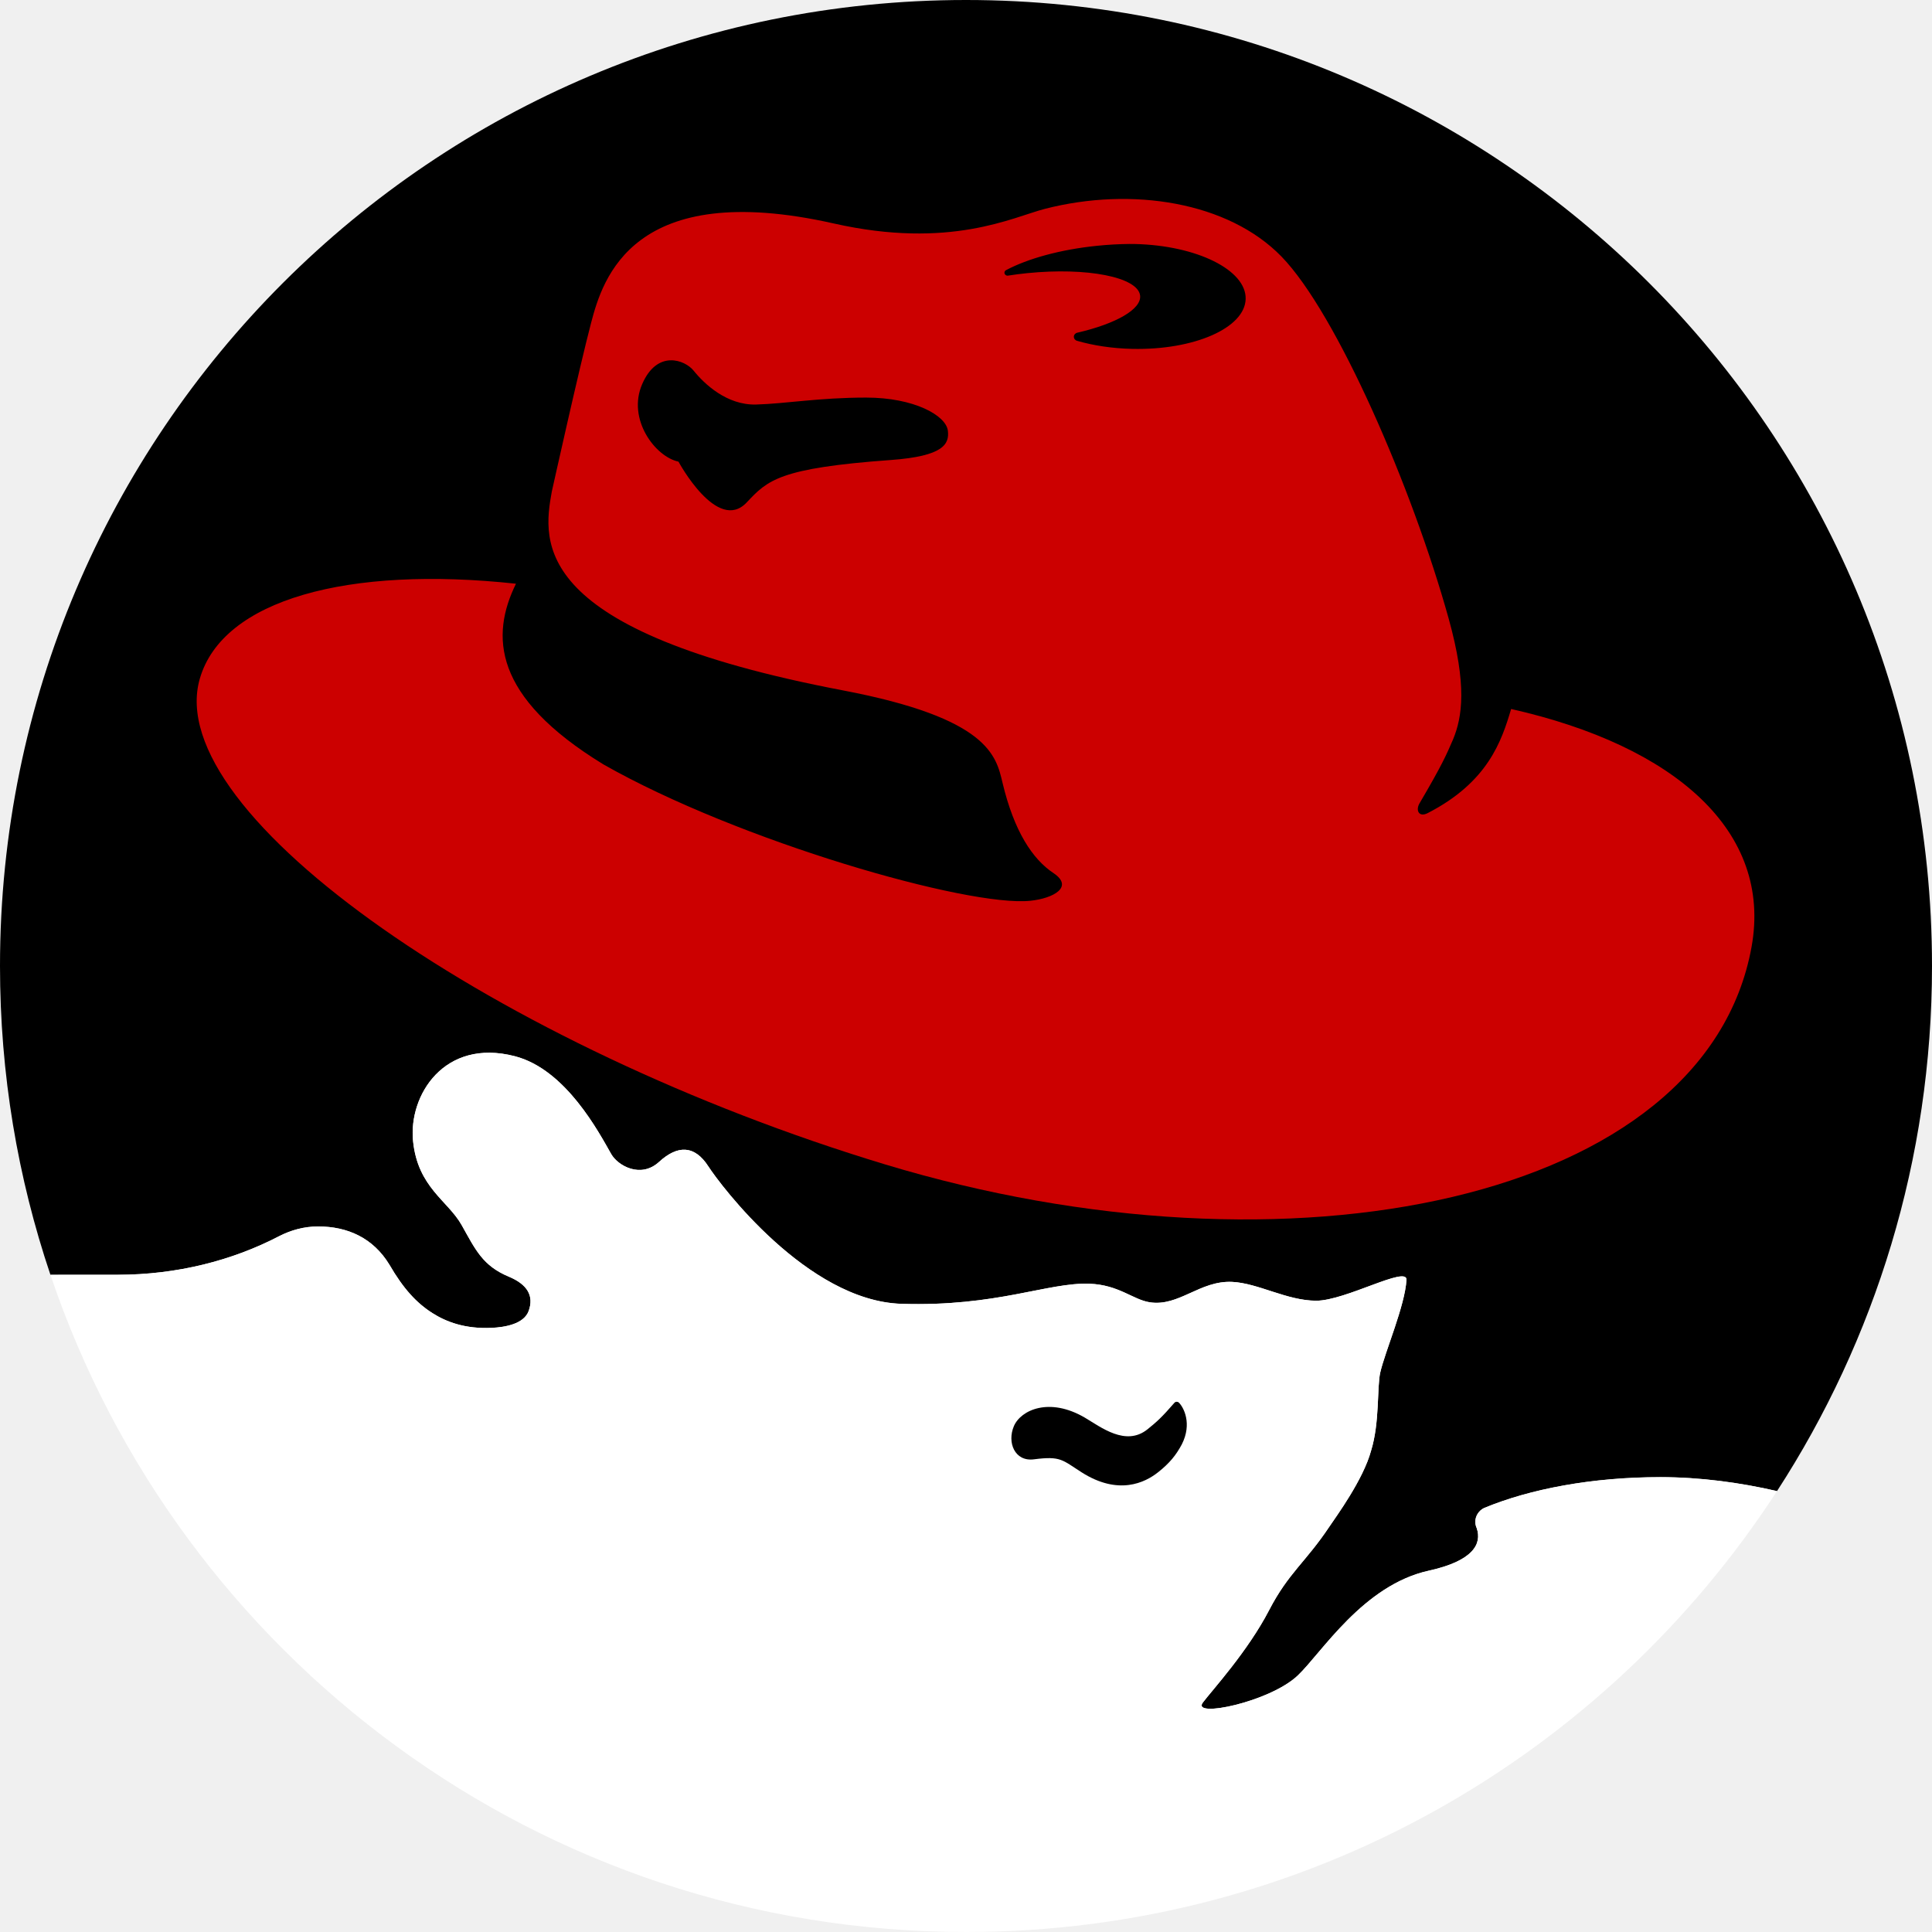
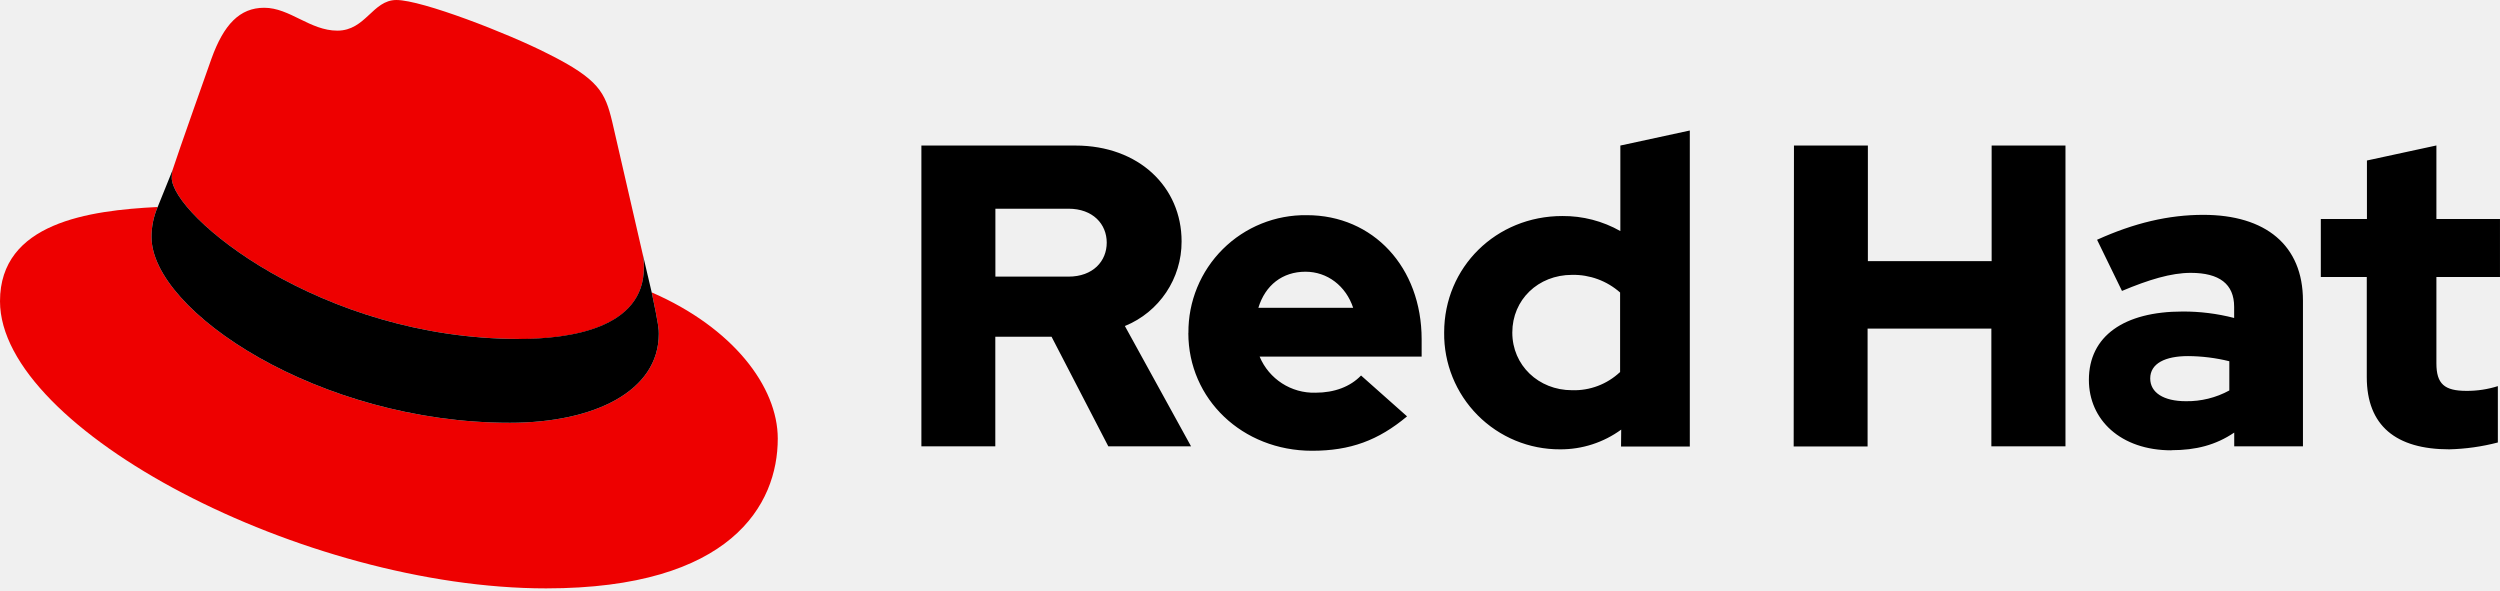
- <svg xmlns="http://www.w3.org/2000/svg" width="256px" height="256px" viewBox="0 0 256 256" version="1.1" preserveAspectRatio="xMidYMid">
+ <svg xmlns="http://www.w3.org/2000/svg" width="512px" height="121px" viewBox="0 0 512 121" version="1.1" preserveAspectRatio="xMidYMid">
  <g>
-     <path d="M235.463,197.578 C230.528,196.443 225.294,195.736 219.998,195.736 C210.947,195.736 202.712,197.302 196.632,199.828 C195.961,200.162 195.486,200.862 195.486,201.657 C195.486,201.944 195.56,202.243 195.672,202.486 C196.389,204.571 195.207,206.831 189.329,208.125 C180.611,210.038 175.107,219.032 171.954,222.023 C168.256,225.533 157.814,227.692 159.384,225.6 C160.613,223.963 165.315,218.856 168.175,213.336 C170.732,208.404 173.009,207.003 176.145,202.297 C177.068,200.916 180.635,196.069 181.672,192.232 C182.838,188.487 182.444,183.791 182.892,181.858 C183.532,179.069 186.166,173.012 186.365,169.597 C186.479,167.66 178.294,172.352 174.41,172.352 C170.526,172.352 166.74,170.031 163.271,169.859 C158.976,169.657 156.217,173.171 152.33,172.557 C150.11,172.207 148.244,170.253 144.364,170.105 C138.843,169.903 132.096,173.171 119.427,172.766 C106.961,172.362 95.448,157.016 93.874,154.577 C92.035,151.71 89.785,151.71 87.333,153.957 C84.881,156.204 81.859,154.442 80.997,152.936 C79.363,150.073 74.991,141.709 68.221,139.958 C58.86,137.533 54.117,145.142 54.733,151.198 C55.357,157.346 59.331,159.067 61.174,162.334 C63.01,165.605 63.953,167.717 67.412,169.165 C69.868,170.183 70.781,171.699 70.05,173.713 C69.41,175.468 66.856,175.869 65.179,175.949 C61.612,176.118 59.112,175.151 57.287,173.986 C55.168,172.638 53.443,170.759 51.591,167.569 C49.448,164.052 46.077,162.52 42.146,162.52 C40.273,162.52 38.521,163.015 36.965,163.816 C30.808,167.016 23.475,168.916 15.582,168.916 L6.683,168.92 C2.348,156.072 0,142.312 0,128.003 C0,57.307 57.31,0 128.003,0 C198.696,0 256,57.307 256,128.003 C256,153.654 248.455,177.546 235.463,197.578" fill="#000000" />
-     <path d="M235.463,197.575 C230.528,196.44 225.294,195.725 219.998,195.725 C210.947,195.725 202.712,197.295 196.632,199.825 C195.961,200.155 195.486,200.859 195.486,201.654 C195.486,201.944 195.56,202.24 195.672,202.486 C196.389,204.568 195.207,206.824 189.329,208.118 C180.611,210.035 175.107,219.028 171.954,222.013 C168.256,225.529 157.814,227.688 159.384,225.593 C160.613,223.96 165.315,218.853 168.175,213.336 C170.732,208.404 173.009,206.996 176.145,202.294 C177.068,200.916 180.635,196.066 181.672,192.229 C182.838,188.487 182.444,183.788 182.892,181.854 C183.532,179.062 186.166,173.009 186.365,169.587 C186.479,167.656 178.294,172.349 174.41,172.349 C170.526,172.349 166.74,170.024 163.271,169.856 C158.976,169.654 156.217,173.167 152.33,172.557 C150.11,172.2 148.244,170.243 144.364,170.099 C138.843,169.9 132.096,173.167 119.427,172.76 C106.961,172.355 95.448,157.009 93.874,154.567 C92.035,151.707 89.785,151.707 87.333,153.954 C84.881,156.2 81.859,154.435 80.997,152.926 C79.363,150.07 74.991,141.706 68.221,139.951 C58.86,137.526 54.117,145.138 54.733,151.195 C55.357,157.342 59.331,159.064 61.174,162.331 C63.01,165.602 63.953,167.71 67.412,169.155 C69.868,170.179 70.781,171.692 70.05,173.71 C69.41,175.461 66.856,175.862 65.179,175.943 C61.612,176.115 59.112,175.144 57.287,173.986 C55.168,172.628 53.443,170.755 51.591,167.562 C49.448,164.045 46.077,162.506 42.146,162.506 C40.273,162.506 38.521,163.008 36.965,163.806 C30.808,167.016 23.475,168.913 15.582,168.913 L6.683,168.916 C23.747,219.544 71.619,256 128.003,256 C173.042,256 212.648,232.741 235.463,197.575" fill="#FFFFFF" />
-     <path d="M156.194,185.839 C156.85,186.482 157.986,188.642 156.598,191.384 C155.82,192.835 154.984,193.859 153.486,195.055 C151.687,196.497 148.167,198.164 143.34,195.102 C140.743,193.455 140.588,192.903 137.004,193.368 C134.444,193.701 133.426,191.117 134.346,188.968 C135.266,186.826 139.048,185.091 143.751,187.847 C145.863,189.09 149.164,191.71 152.051,189.389 C153.246,188.429 153.964,187.789 155.624,185.869 C155.699,185.789 155.803,185.742 155.921,185.742 C156.025,185.742 156.123,185.778 156.194,185.839" fill="#000000" />
-     <path d="M200.232,93.945 C198.969,98.196 197.171,103.636 189.167,107.746 C188.002,108.339 187.557,107.362 188.096,106.442 C191.117,101.298 191.656,100.012 192.536,97.981 C193.765,95.016 194.408,90.796 191.963,81.991 C187.15,64.667 177.105,41.512 169.809,34.001 C162.762,26.752 149.999,24.711 138.462,27.672 C134.215,28.763 125.901,33.085 110.484,29.612 C83.806,23.602 79.852,36.962 78.323,42.782 C76.79,48.603 73.115,65.145 73.115,65.145 C71.889,71.879 70.285,83.594 111.71,91.483 C131.008,95.161 131.992,100.146 132.844,103.737 C134.376,110.168 136.825,113.846 139.581,115.682 C142.339,117.521 139.581,119.043 136.522,119.357 C128.303,120.209 97.927,111.498 79.956,101.288 C65.253,92.301 65.004,84.21 68.369,77.346 C46.161,74.944 29.494,79.431 26.472,89.944 C21.285,107.988 66.146,138.809 117.224,154.274 C170.829,170.506 225.96,159.175 232.088,125.484 C234.873,110.174 221.979,98.85 200.232,93.945 M118.043,60.952 C103.256,62.023 101.72,63.619 98.951,66.567 C95.047,70.727 89.903,61.171 89.903,61.171 C86.814,60.52 83.072,55.545 85.093,50.897 C87.08,46.299 90.755,47.68 91.907,49.112 C93.309,50.853 96.296,53.703 100.177,53.602 C104.057,53.497 108.534,52.682 114.779,52.682 C121.105,52.682 125.359,55.043 125.598,57.074 C125.804,58.806 125.086,60.443 118.043,60.952 M133.575,36.52 C133.551,36.524 133.528,36.527 133.507,36.527 C133.278,36.527 133.093,36.349 133.093,36.136 C133.093,35.982 133.187,35.847 133.326,35.786 C136.192,34.27 140.47,33.068 145.364,32.569 C146.833,32.418 148.268,32.34 149.649,32.327 C149.891,32.327 150.134,32.33 150.38,32.333 C158.585,32.519 165.154,35.779 165.056,39.616 C164.958,43.453 158.232,46.413 150.026,46.228 C147.368,46.168 144.876,45.784 142.73,45.164 C142.477,45.1 142.292,44.881 142.292,44.625 C142.292,44.369 142.477,44.15 142.737,44.089 C147.857,42.904 151.309,40.967 151.067,39.138 C150.744,36.716 144.047,35.395 136.111,36.194 C135.242,36.281 134.393,36.392 133.575,36.52" fill="#CC0000" />
+     <g>
+       <path d="M106.25,69.447 C116.719,69.447 131.865,67.288 131.865,54.836 C131.896,53.875 131.809,52.914 131.606,51.975 L125.371,24.895 C123.932,18.937 122.669,16.234 112.208,11.004 C104.091,6.854 86.409,0 81.179,0 C76.309,0 74.895,6.276 69.087,6.276 C63.497,6.276 59.347,1.59 54.117,1.59 C49.096,1.59 45.824,5.013 43.297,12.05 C43.297,12.05 36.259,31.899 35.355,34.778 C35.212,35.307 35.15,35.854 35.171,36.401 C35.171,44.117 65.548,69.414 106.25,69.414 M133.472,59.891 C134.919,66.744 134.919,67.464 134.919,68.368 C134.919,80.083 121.748,86.585 104.434,86.585 C65.305,86.61 31.029,63.682 31.029,48.527 C31.027,46.417 31.457,44.33 32.293,42.393 C18.217,43.096 0,45.606 0,61.69 C0,88.033 62.418,120.501 111.84,120.501 C149.731,120.501 159.287,103.363 159.287,89.832 C159.287,79.188 150.083,67.104 133.489,59.891" fill="#EE0000" />
+       <path d="M133.472,59.891 C134.919,66.744 134.919,67.464 134.919,68.368 C134.919,80.083 121.748,86.585 104.434,86.585 C65.305,86.61 31.029,63.682 31.029,48.527 C31.027,46.417 31.457,44.33 32.293,42.393 L35.355,34.811 C35.215,35.329 35.153,35.865 35.171,36.401 C35.171,44.117 65.548,69.414 106.25,69.414 C116.719,69.414 131.865,67.255 131.865,54.803 C131.896,53.842 131.809,52.881 131.606,51.941 L133.472,59.891 Z" fill="#000000" />
+     </g>
+     <path d="M484.716,77.238 C484.716,87.188 490.699,92.024 501.611,92.024 C504.971,91.941 508.31,91.469 511.561,90.619 L511.561,79.079 C509.483,79.737 507.314,80.065 505.134,80.05 C500.641,80.05 498.975,78.644 498.975,74.418 L498.975,56.736 L511.996,56.736 L511.996,44.853 L498.975,44.853 L498.975,29.791 L484.749,32.87 L484.749,44.853 L475.302,44.853 L475.302,56.736 L484.716,56.736 L484.716,77.238 Z M440.365,77.506 C440.365,74.426 443.453,72.928 448.114,72.928 C450.963,72.945 453.8,73.299 456.566,73.983 L456.566,79.966 C453.84,81.455 450.776,82.213 447.67,82.167 C443.101,82.167 440.365,80.409 440.365,77.506 M444.716,92.2 C449.737,92.2 453.787,91.146 457.57,88.593 L457.57,91.414 L471.645,91.414 L471.645,61.573 C471.645,50.226 463.996,44 451.235,44 C444.105,44 437.059,45.673 429.478,49.104 L434.582,59.581 C440.038,57.288 444.624,55.882 448.666,55.882 C454.524,55.882 457.553,58.167 457.553,62.836 L457.553,65.121 C454.104,64.228 450.555,63.784 446.992,63.799 C435.018,63.799 427.804,68.82 427.804,77.799 C427.804,85.983 434.315,92.225 444.7,92.225 M367.344,91.439 L382.482,91.439 L382.482,67.297 L407.83,67.297 L407.83,91.414 L423.009,91.414 L423.009,29.807 L407.888,29.807 L407.888,53.481 L382.541,53.481 L382.541,29.807 L367.403,29.807 L367.344,91.439 Z M309.721,68.092 C309.721,61.397 315.002,56.292 321.956,56.292 C325.574,56.219 329.087,57.51 331.797,59.907 L331.797,76.184 C329.145,78.689 325.602,80.033 321.956,79.916 C315.094,79.916 309.721,74.811 309.721,68.125 M331.989,91.447 L346.073,91.447 L346.073,26.728 L331.847,29.807 L331.847,47.322 C328.225,45.269 324.127,44.207 319.964,44.242 C306.416,44.242 295.763,54.711 295.763,68.092 C295.685,74.434 298.158,80.541 302.627,85.042 C307.096,89.543 313.186,92.059 319.529,92.025 C324.018,92.046 328.396,90.629 332.023,87.983 L331.989,91.447 Z M267.362,55.648 C271.847,55.648 275.63,58.552 277.128,63.037 L257.714,63.037 C259.119,58.41 262.642,55.648 267.362,55.648 M243.371,68.2 C243.371,81.757 254.458,92.317 268.709,92.317 C276.542,92.317 282.266,90.2 288.165,85.271 L278.743,76.903 C276.542,79.196 273.287,80.426 269.421,80.426 C264.444,80.566 259.895,77.63 257.973,73.037 L291.153,73.037 L291.153,69.497 C291.153,54.711 281.211,44.067 267.655,44.067 C261.217,43.969 255.012,46.473 250.444,51.011 C245.877,55.549 243.332,61.737 243.387,68.175 M218.827,42.744 C223.848,42.744 226.659,45.908 226.659,49.698 C226.659,53.489 223.848,56.652 218.827,56.652 L203.856,56.652 L203.856,42.744 L218.827,42.744 Z M188.701,91.414 L203.839,91.414 L203.839,68.97 L215.362,68.97 L226.986,91.414 L243.931,91.414 L230.375,66.769 C237.423,63.903 242.021,57.039 241.99,49.431 C241.99,38.343 233.279,29.807 220.233,29.807 L188.701,29.807 L188.701,91.414 Z" fill="#000000" />
  </g>
</svg>
